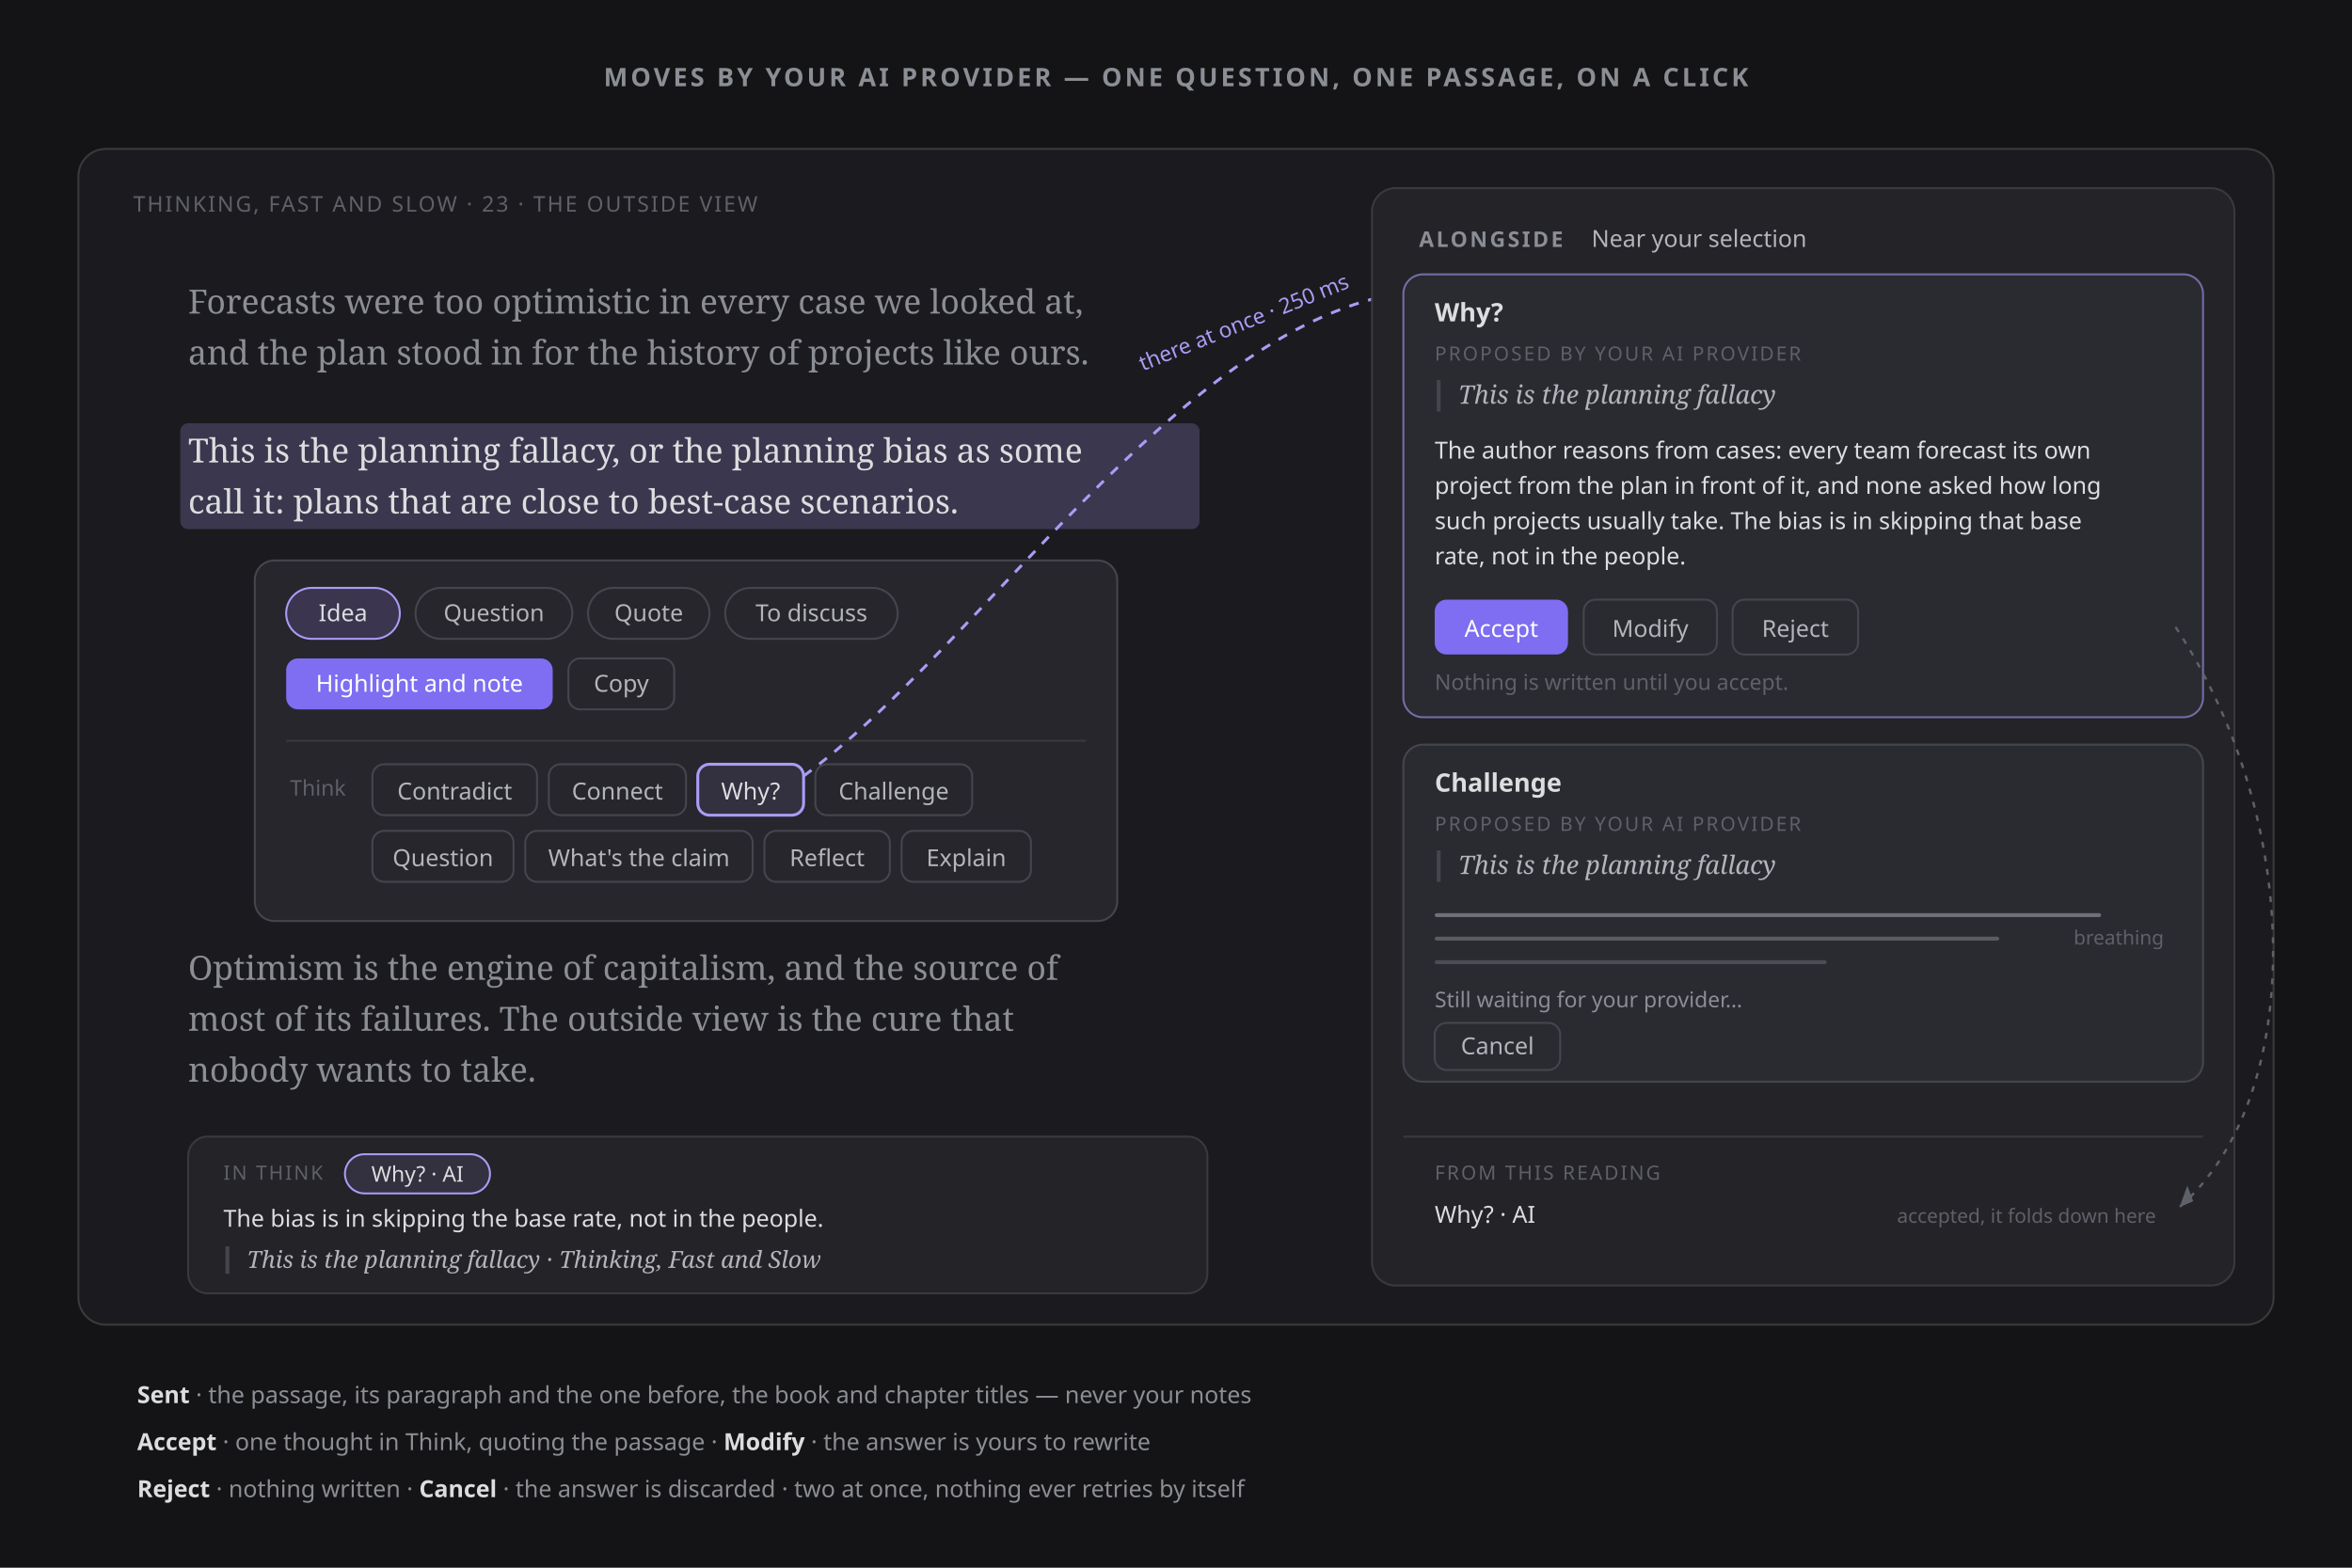
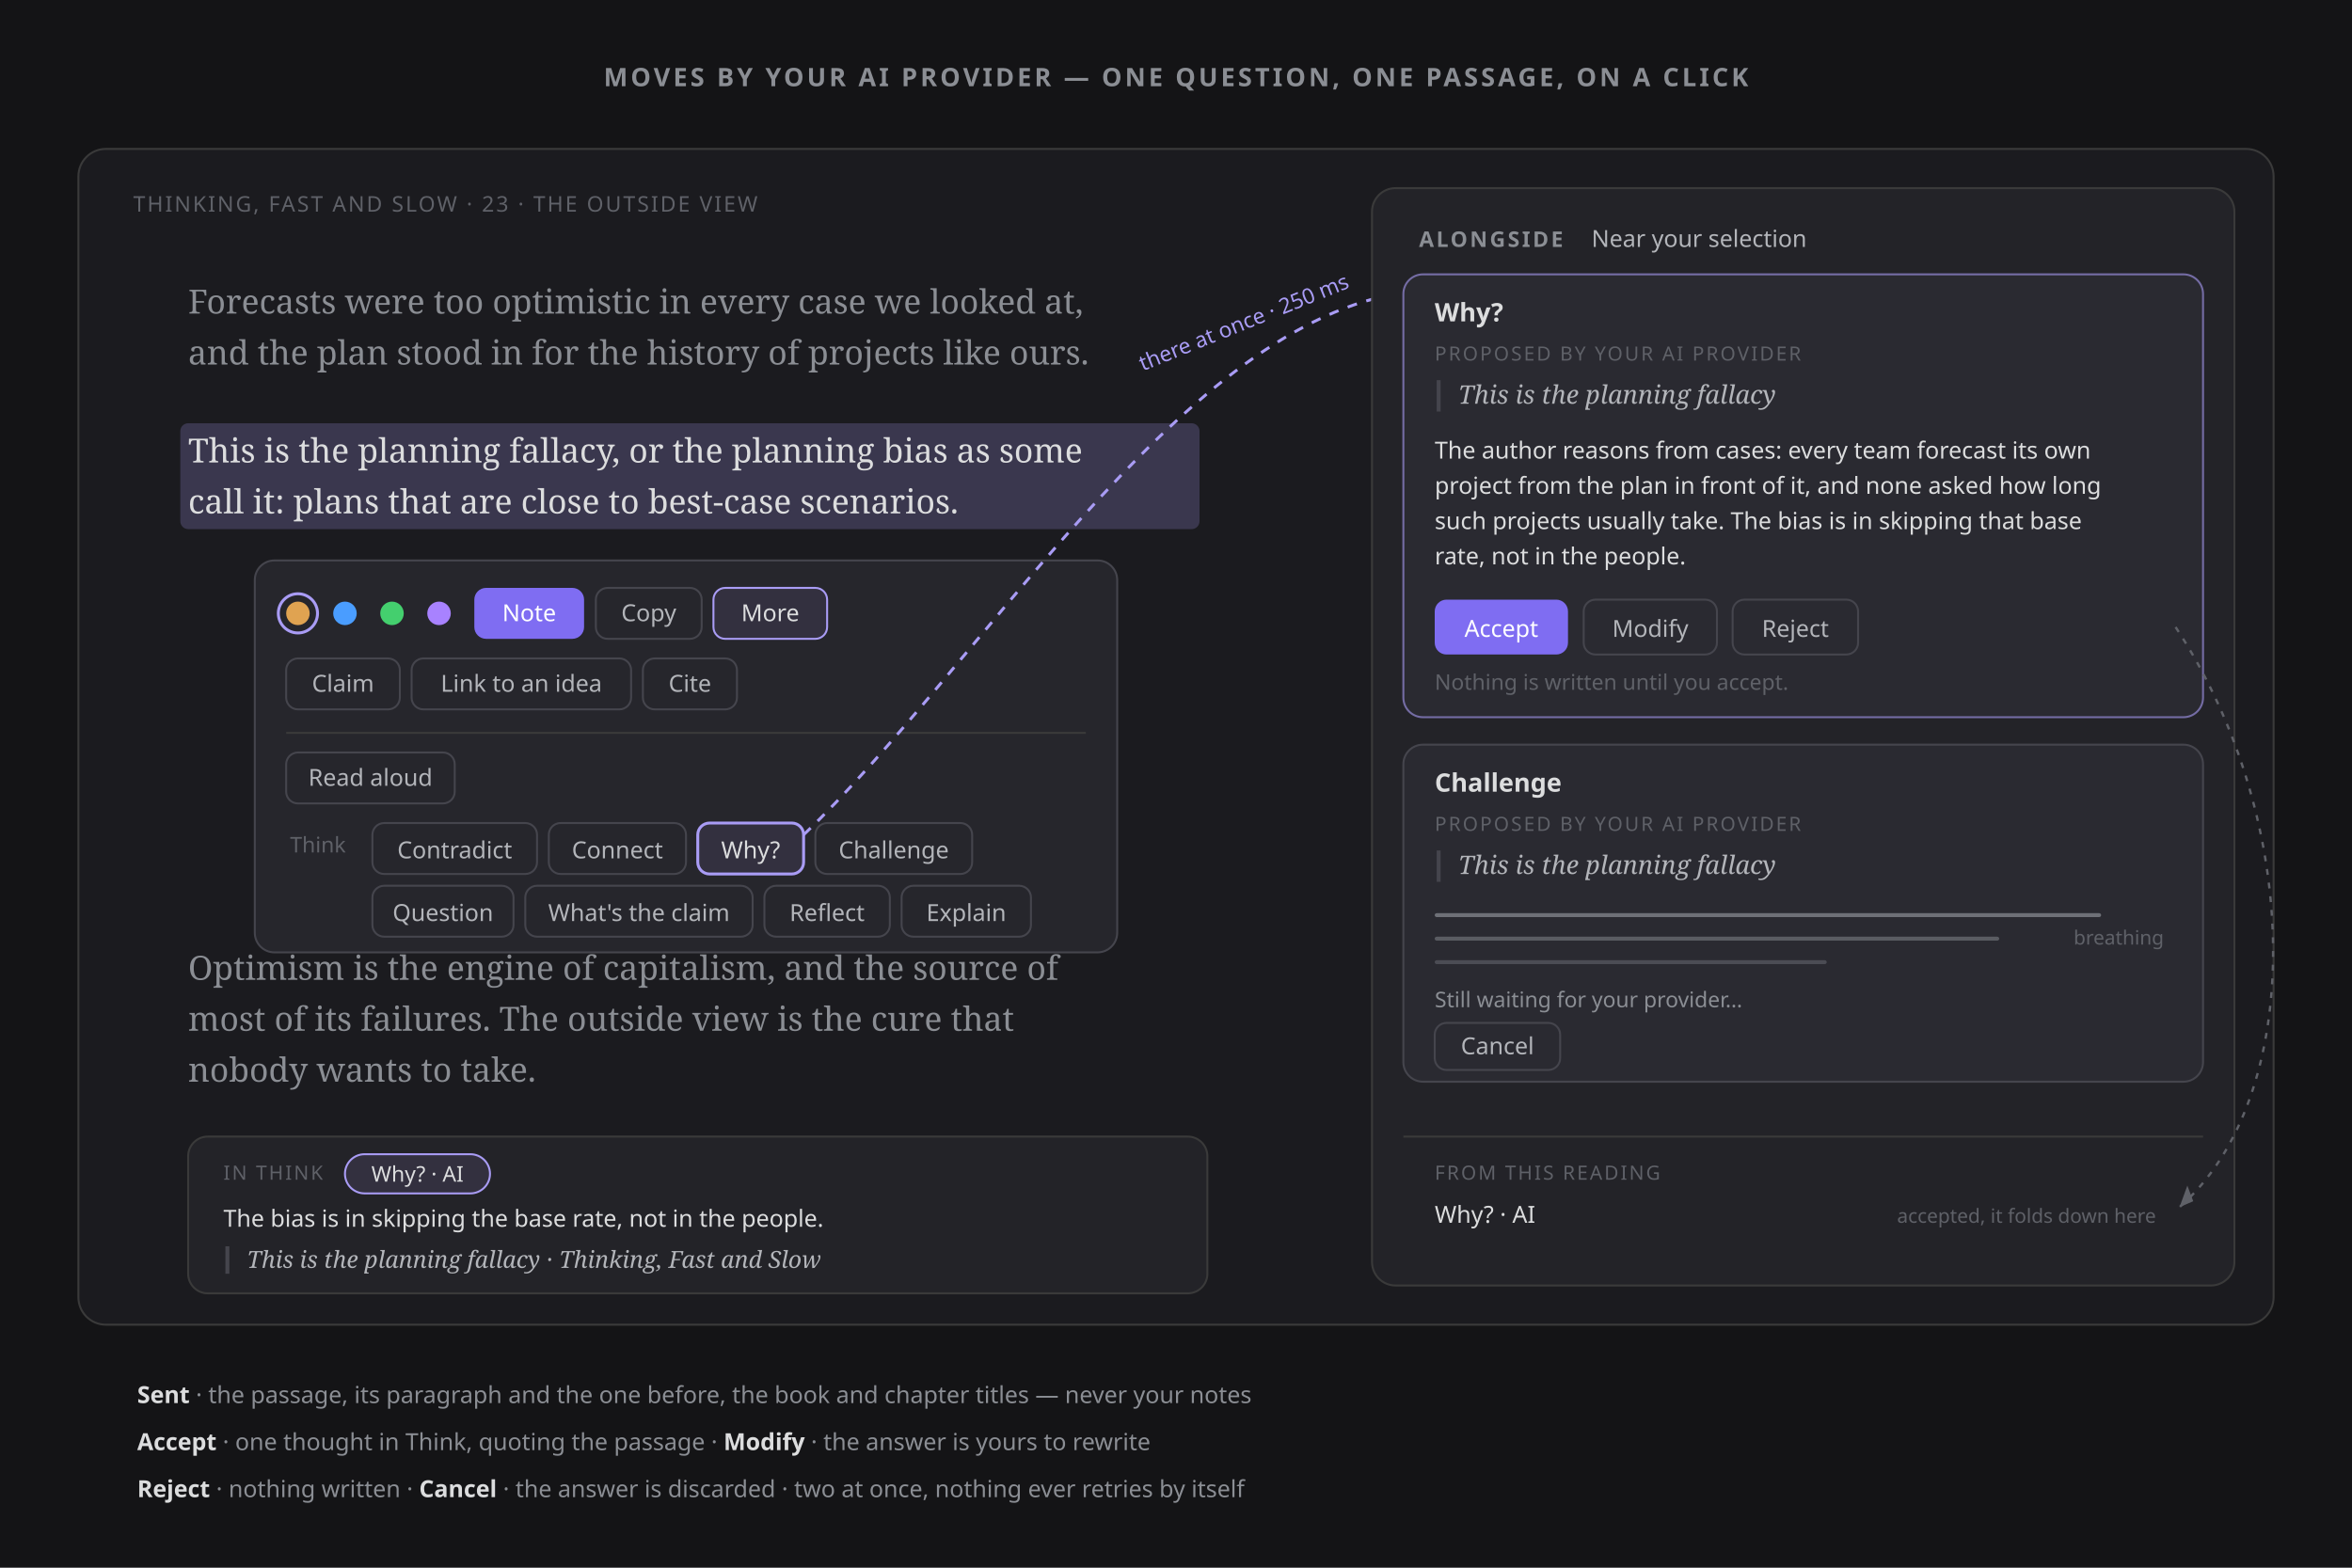
- <svg xmlns="http://www.w3.org/2000/svg" width="1200" height="800" viewBox="0 0 1200 800" role="img" aria-label="Moves by your AI provider. Left: a book in the Reader, a sentence naming the planning fallacy selected, and its popover: the four meanings, Highlight and note, and the Think row, which now wraps onto two lines — Contradict and Connect, then Why?, Challenge, Question, What's the claim, Reflect and Explain. A dashed arc shows a card flying out of the Why? button into the top of Alongside on the right. There the Why? card reads Proposed by your AI provider, the passage, and the answer, a few sentences, with Accept, Modify and Reject. Under it a second card, Challenge, still waiting: three short faint lines breathing where the answer will be, the line Still waiting for your provider…, and Cancel; no spinner. At the bottom of Alongside, From this reading lists Why? · AI. A small Think card shows the kept thought with its chip, Why? · AI, quoting the passage. Underneath: only the passage, its paragraph and the one before, and the book and chapter titles are sent, and only on a click; Accept writes one thought; Reject writes nothing; Cancel discards the answer.">
+ <svg xmlns="http://www.w3.org/2000/svg" width="1200" height="800" viewBox="0 0 1200 800" role="img" aria-label="Moves by your AI provider. Left: a book in the Reader, a sentence naming the planning fallacy selected, and its popover below it: four meaning dots, Note, Copy and More; Claim, Link to an idea and Cite; and More open, with Read aloud and, last, the Think group wrapping onto two lines — Contradict and Connect, then Why?, Challenge, Question, What's the claim, Reflect and Explain. A dashed arc shows a card flying out of the Why? button into the top of Alongside on the right. There the Why? card reads Proposed by your AI provider, the passage, and the answer, a few sentences, with Accept, Modify and Reject. Under it a second card, Challenge, still waiting: three short faint lines breathing where the answer will be, the line Still waiting for your provider…, and Cancel; no spinner. At the bottom of Alongside, From this reading lists Why? · AI. A small Think card shows the kept thought with its chip, Why? · AI, quoting the passage. Underneath: only the passage, its paragraph and the one before, and the book and chapter titles are sent, and only on a click; Accept writes one thought; Reject writes nothing; Cancel discards the answer.">
  <rect width="1200" height="800" fill="#141416" />
  <text x="600" y="44" fill="#8b8e94" font-family="sans-serif" font-size="13" font-weight="600" text-anchor="middle" letter-spacing="1.5">MOVES BY YOUR AI PROVIDER — ONE QUESTION, ONE PASSAGE, ON A CLICK</text>
  <g font-family="sans-serif">
    <rect x="40" y="76" width="1120" height="600" rx="14" fill="#1b1b1f" stroke="#3a3a3a" />
    <text x="68" y="108" fill="#5f6168" font-size="11" letter-spacing="1">THINKING, FAST AND SLOW · 23 · THE OUTSIDE VIEW</text>
  </g>
  <g font-family="serif" font-size="17" fill="#8b8e94">
    <text x="96" y="160">Forecasts were too optimistic in every case we looked at,</text>
    <text x="96" y="186">and the plan stood in for the history of projects like ours.</text>
  </g>
  <rect x="92" y="216" width="520" height="54" rx="4" fill="#a99cf5" fill-opacity="0.22" />
  <g font-family="serif" font-size="17" fill="#dcddde">
    <text x="96" y="236">This is the planning fallacy, or the planning bias as some</text>
    <text x="96" y="262">call it: plans that are close to best-case scenarios.</text>
  </g>
  <g font-family="serif" font-size="17" fill="#8b8e94">
    <text x="96" y="500">Optimism is the engine of capitalism, and the source of</text>
    <text x="96" y="526">most of its failures. The outside view is the cure that</text>
    <text x="96" y="552">nobody wants to take.</text>
  </g>
  <g font-family="sans-serif">
-     <rect x="130" y="286" width="440" height="184" rx="10" fill="#26262c" stroke="#45454d" />
+     <rect x="130" y="286" width="440" height="200" rx="10" fill="#26262c" stroke="#45454d" />
    <g font-size="12">
-       <rect x="146" y="300" width="58" height="26" rx="13" fill="#3b3550" stroke="#a99cf5" />
-       <text x="175" y="317" fill="#dcddde" text-anchor="middle">Idea</text>
-       <rect x="212" y="300" width="80" height="26" rx="13" fill="none" stroke="#45454d" />
-       <text x="252" y="317" fill="#b3b5ba" text-anchor="middle">Question</text>
-       <rect x="300" y="300" width="62" height="26" rx="13" fill="none" stroke="#45454d" />
-       <text x="331" y="317" fill="#b3b5ba" text-anchor="middle">Quote</text>
-       <rect x="370" y="300" width="88" height="26" rx="13" fill="none" stroke="#45454d" />
-       <text x="414" y="317" fill="#b3b5ba" text-anchor="middle">To discuss</text>
-       <rect x="146" y="336" width="136" height="26" rx="6" fill="#7f6df2" />
-       <text x="214" y="353" fill="#ffffff" text-anchor="middle">Highlight and note</text>
-       <rect x="290" y="336" width="54" height="26" rx="6" fill="none" stroke="#45454d" />
-       <text x="317" y="353" fill="#b3b5ba" text-anchor="middle">Copy</text>
+       <circle cx="152" cy="313" r="10" fill="none" stroke="#a99cf5" stroke-width="1.5" />
+       <circle cx="152" cy="313" r="6" fill="#e0a351" />
+       <circle cx="176" cy="313" r="6" fill="#4a9dff" />
+       <circle cx="200" cy="313" r="6" fill="#44cf6e" />
+       <circle cx="224" cy="313" r="6" fill="#a882ff" />
+       <rect x="242" y="300" width="56" height="26" rx="6" fill="#7f6df2" />
+       <text x="270" y="317" fill="#ffffff" text-anchor="middle">Note</text>
+       <rect x="304" y="300" width="54" height="26" rx="6" fill="none" stroke="#45454d" />
+       <text x="331" y="317" fill="#b3b5ba" text-anchor="middle">Copy</text>
+       <rect x="364" y="300" width="58" height="26" rx="6" fill="#33303f" stroke="#a99cf5" />
+       <text x="393" y="317" fill="#dcddde" text-anchor="middle">More</text>
+       <rect x="146" y="336" width="58" height="26" rx="6" fill="none" stroke="#45454d" />
+       <text x="175" y="353" fill="#b3b5ba" text-anchor="middle">Claim</text>
+       <rect x="210" y="336" width="112" height="26" rx="6" fill="none" stroke="#45454d" />
+       <text x="266" y="353" fill="#b3b5ba" text-anchor="middle">Link to an idea</text>
+       <rect x="328" y="336" width="48" height="26" rx="6" fill="none" stroke="#45454d" />
+       <text x="352" y="353" fill="#b3b5ba" text-anchor="middle">Cite</text>
    </g>
-     <path d="M 146 378 h 408" stroke="#3a3a3a" />
+     <path d="M 146 374 h 408" stroke="#3a3a3a" />
    <g font-size="12">
-       <text x="148" y="406" fill="#5f6168" font-size="11">Think</text>
-       <rect x="190" y="390" width="84" height="26" rx="6" fill="none" stroke="#45454d" />
-       <text x="232" y="408" fill="#b3b5ba" text-anchor="middle">Contradict</text>
-       <rect x="280" y="390" width="70" height="26" rx="6" fill="none" stroke="#45454d" />
-       <text x="315" y="408" fill="#b3b5ba" text-anchor="middle">Connect</text>
-       <rect x="356" y="390" width="54" height="26" rx="6" fill="#33303f" stroke="#a99cf5" stroke-width="1.5" />
-       <text x="383" y="408" fill="#dcddde" text-anchor="middle">Why?</text>
-       <rect x="416" y="390" width="80" height="26" rx="6" fill="none" stroke="#45454d" />
-       <text x="456" y="408" fill="#b3b5ba" text-anchor="middle">Challenge</text>
-       <rect x="190" y="424" width="72" height="26" rx="6" fill="none" stroke="#45454d" />
-       <text x="226" y="442" fill="#b3b5ba" text-anchor="middle">Question</text>
-       <rect x="268" y="424" width="116" height="26" rx="6" fill="none" stroke="#45454d" />
-       <text x="326" y="442" fill="#b3b5ba" text-anchor="middle">What's the claim</text>
-       <rect x="390" y="424" width="64" height="26" rx="6" fill="none" stroke="#45454d" />
-       <text x="422" y="442" fill="#b3b5ba" text-anchor="middle">Reflect</text>
-       <rect x="460" y="424" width="66" height="26" rx="6" fill="none" stroke="#45454d" />
-       <text x="493" y="442" fill="#b3b5ba" text-anchor="middle">Explain</text>
+       <rect x="146" y="384" width="86" height="26" rx="6" fill="none" stroke="#45454d" />
+       <text x="189" y="401" fill="#b3b5ba" text-anchor="middle">Read aloud</text>
+       <text x="148" y="435" fill="#5f6168" font-size="11">Think</text>
+       <rect x="190" y="420" width="84" height="26" rx="6" fill="none" stroke="#45454d" />
+       <text x="232" y="438" fill="#b3b5ba" text-anchor="middle">Contradict</text>
+       <rect x="280" y="420" width="70" height="26" rx="6" fill="none" stroke="#45454d" />
+       <text x="315" y="438" fill="#b3b5ba" text-anchor="middle">Connect</text>
+       <rect x="356" y="420" width="54" height="26" rx="6" fill="#33303f" stroke="#a99cf5" stroke-width="1.5" />
+       <text x="383" y="438" fill="#dcddde" text-anchor="middle">Why?</text>
+       <rect x="416" y="420" width="80" height="26" rx="6" fill="none" stroke="#45454d" />
+       <text x="456" y="438" fill="#b3b5ba" text-anchor="middle">Challenge</text>
+       <rect x="190" y="452" width="72" height="26" rx="6" fill="none" stroke="#45454d" />
+       <text x="226" y="470" fill="#b3b5ba" text-anchor="middle">Question</text>
+       <rect x="268" y="452" width="116" height="26" rx="6" fill="none" stroke="#45454d" />
+       <text x="326" y="470" fill="#b3b5ba" text-anchor="middle">What's the claim</text>
+       <rect x="390" y="452" width="64" height="26" rx="6" fill="none" stroke="#45454d" />
+       <text x="422" y="470" fill="#b3b5ba" text-anchor="middle">Reflect</text>
+       <rect x="460" y="452" width="66" height="26" rx="6" fill="none" stroke="#45454d" />
+       <text x="493" y="470" fill="#b3b5ba" text-anchor="middle">Explain</text>
    </g>
  </g>
-   <path d="M 410 396 C 500 330, 600 170, 712 150" fill="none" stroke="#a99cf5" stroke-width="1.5" stroke-dasharray="5 5" />
+   <path d="M 410 426 C 500 340, 600 170, 712 150" fill="none" stroke="#a99cf5" stroke-width="1.5" stroke-dasharray="5 5" />
  <path d="M 712 150 l -12 -5 l 3 6 l -3 6 z" fill="#a99cf5" />
  <text x="636" y="168" fill="#a99cf5" font-family="sans-serif" font-size="11" text-anchor="middle" transform="rotate(-22 636 168)">there at once · 250 ms</text>
  <g font-family="sans-serif">
    <rect x="700" y="96" width="440" height="560" rx="12" fill="#232328" stroke="#3a3a3a" />
    <text x="724" y="126" fill="#8b8e94" font-size="11" font-weight="600" letter-spacing="1.2">ALONGSIDE</text>
    <text x="812" y="126" fill="#b3b5ba" font-size="12">Near your selection</text>
    <rect x="716" y="140" width="408" height="226" rx="10" fill="#2a2a31" stroke="#a99cf5" stroke-opacity="0.6" />
    <text x="732" y="164" fill="#dcddde" font-size="13" font-weight="600">Why?</text>
    <text x="732" y="184" fill="#5f6168" font-size="10" letter-spacing="1">PROPOSED BY YOUR AI PROVIDER</text>
    <path d="M 734 194 v 16" stroke="#45454d" stroke-width="2" />
    <text x="744" y="206" fill="#b3b5ba" font-family="serif" font-size="13" font-style="italic">This is the planning fallacy</text>
    <g font-size="12" fill="#dcddde">
      <text x="732" y="234">The author reasons from cases: every team forecast its own</text>
      <text x="732" y="252">project from the plan in front of it, and none asked how long</text>
      <text x="732" y="270">such projects usually take. The bias is in skipping that base</text>
      <text x="732" y="288">rate, not in the people.</text>
    </g>
    <g font-size="12">
      <rect x="732" y="306" width="68" height="28" rx="6" fill="#7f6df2" />
      <text x="766" y="325" fill="#ffffff" text-anchor="middle">Accept</text>
      <rect x="808" y="306" width="68" height="28" rx="6" fill="none" stroke="#45454d" />
      <text x="842" y="325" fill="#b3b5ba" text-anchor="middle">Modify</text>
      <rect x="884" y="306" width="64" height="28" rx="6" fill="none" stroke="#45454d" />
      <text x="916" y="325" fill="#b3b5ba" text-anchor="middle">Reject</text>
    </g>
    <text x="732" y="352" fill="#5f6168" font-size="11">Nothing is written until you accept.</text>
    <rect x="716" y="380" width="408" height="172" rx="10" fill="#2a2a31" stroke="#45454d" />
    <text x="732" y="404" fill="#dcddde" font-size="13" font-weight="600">Challenge</text>
    <text x="732" y="424" fill="#5f6168" font-size="10" letter-spacing="1">PROPOSED BY YOUR AI PROVIDER</text>
    <path d="M 734 434 v 16" stroke="#45454d" stroke-width="2" />
    <text x="744" y="446" fill="#b3b5ba" font-family="serif" font-size="13" font-style="italic">This is the planning fallacy</text>
    <rect x="732" y="466" width="340" height="2" rx="1" fill="#8b8e94" fill-opacity="0.7" />
    <rect x="732" y="478" width="288" height="2" rx="1" fill="#8b8e94" fill-opacity="0.5" />
    <rect x="732" y="490" width="200" height="2" rx="1" fill="#8b8e94" fill-opacity="0.35" />
    <text x="1104" y="482" fill="#5f6168" font-size="10" text-anchor="end">breathing</text>
    <text x="732" y="514" fill="#8b8e94" font-size="11">Still waiting for your provider…</text>
    <rect x="732" y="522" width="64" height="24" rx="6" fill="none" stroke="#45454d" />
    <text x="764" y="538" fill="#b3b5ba" font-size="12" text-anchor="middle">Cancel</text>
    <path d="M 716 580 h 408" stroke="#3a3a3a" />
    <text x="732" y="602" fill="#5f6168" font-size="10" letter-spacing="1">FROM THIS READING</text>
    <text x="732" y="624" fill="#dcddde" font-size="12">Why? · AI</text>
    <path d="M 1110 320 C 1176 420, 1176 560, 1112 616" fill="none" stroke="#5f6168" stroke-width="1.2" stroke-dasharray="3 4" />
    <path d="M 1112 616 l 4 -11 l 3 8 z" fill="#5f6168" />
    <text x="1100" y="624" fill="#5f6168" font-size="10" text-anchor="end">accepted, it folds down here</text>
  </g>
  <g font-family="sans-serif">
    <rect x="96" y="580" width="520" height="80" rx="10" fill="#232328" stroke="#3a3a3a" />
    <text x="114" y="602" fill="#5f6168" font-size="10" letter-spacing="1">IN THINK</text>
    <rect x="176" y="589" width="74" height="20" rx="10" fill="#33303f" stroke="#a99cf5" />
    <text x="213" y="603" fill="#dcddde" font-size="11" text-anchor="middle">Why? · AI</text>
    <text x="114" y="626" fill="#dcddde" font-size="12">The bias is in skipping the base rate, not in the people.</text>
    <path d="M 116 636 v 14" stroke="#45454d" stroke-width="2" />
    <text x="126" y="647" fill="#b3b5ba" font-family="serif" font-size="12" font-style="italic">This is the planning fallacy · Thinking, Fast and Slow</text>
  </g>
  <g font-family="sans-serif" font-size="12" fill="#8b8e94">
    <text x="70" y="716">
      <tspan fill="#dcddde" font-weight="600">Sent</tspan> · the passage, its paragraph and the one before, the book and chapter titles — never your notes</text>
    <text x="70" y="740">
      <tspan fill="#dcddde" font-weight="600">Accept</tspan> · one thought in Think, quoting the passage · <tspan fill="#dcddde" font-weight="600">Modify</tspan> · the answer is yours to rewrite</text>
    <text x="70" y="764">
      <tspan fill="#dcddde" font-weight="600">Reject</tspan> · nothing written · <tspan fill="#dcddde" font-weight="600">Cancel</tspan> · the answer is discarded · two at once, nothing ever retries by itself</text>
  </g>
</svg>
